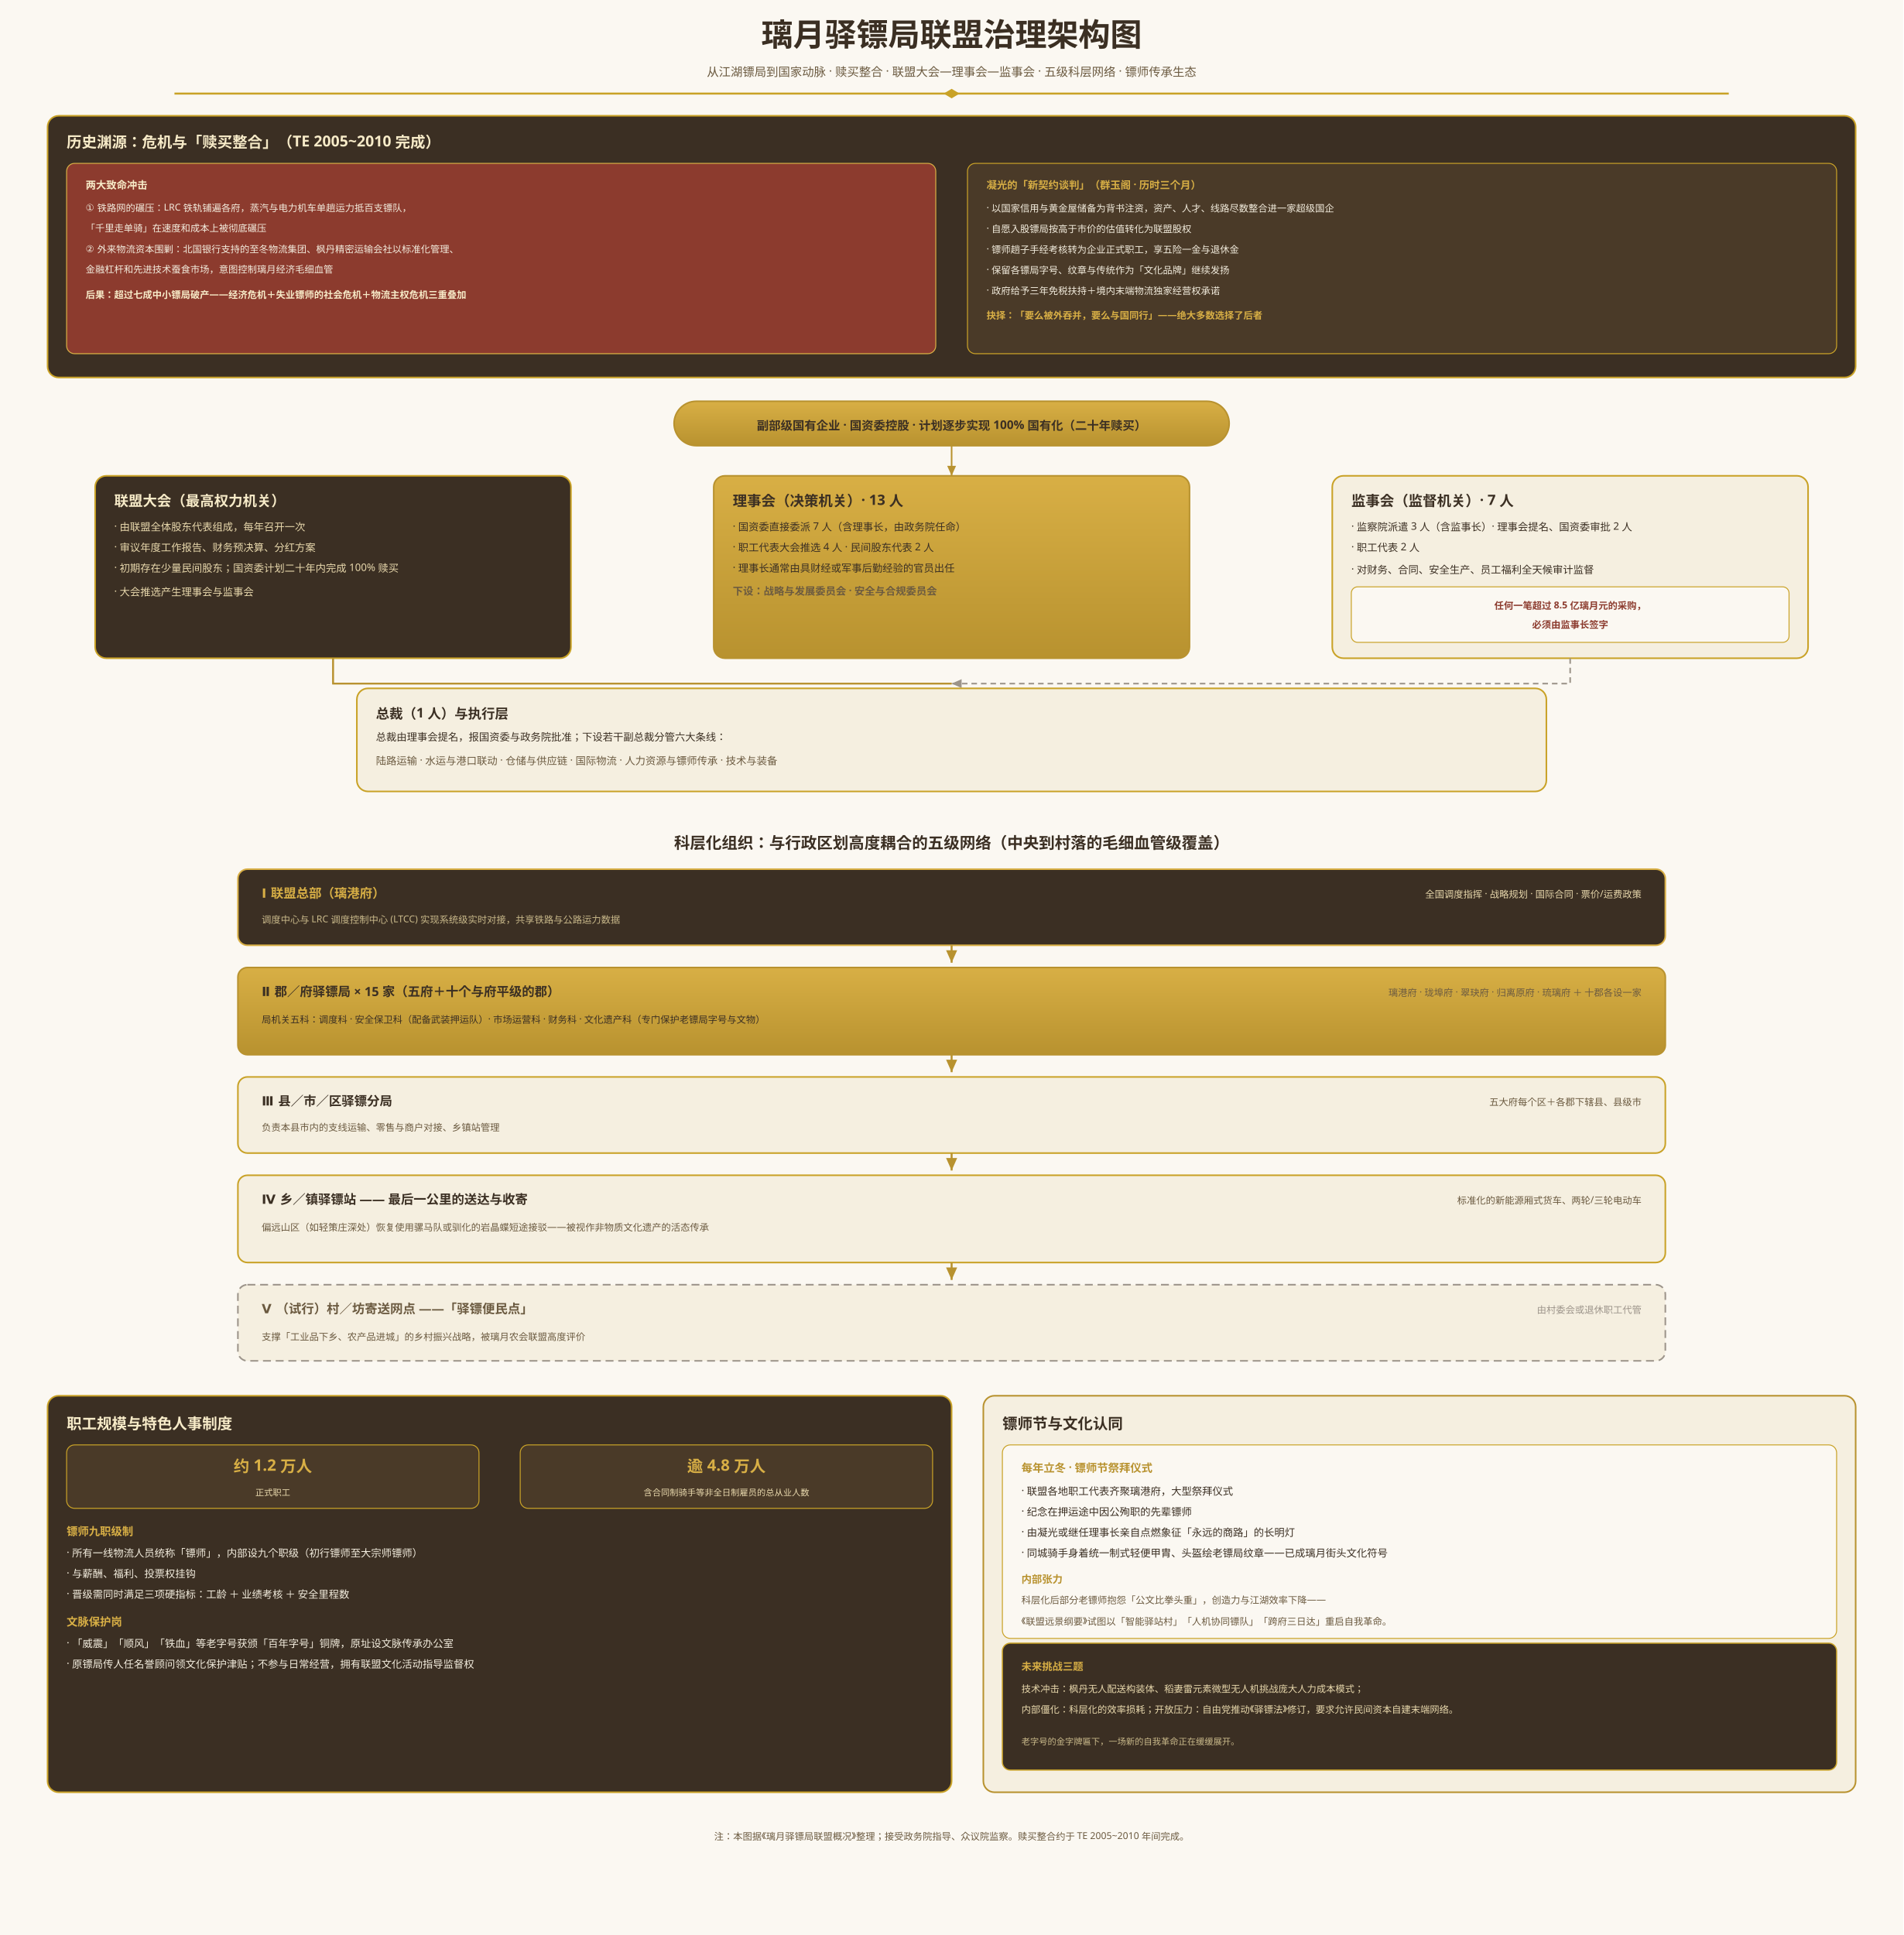
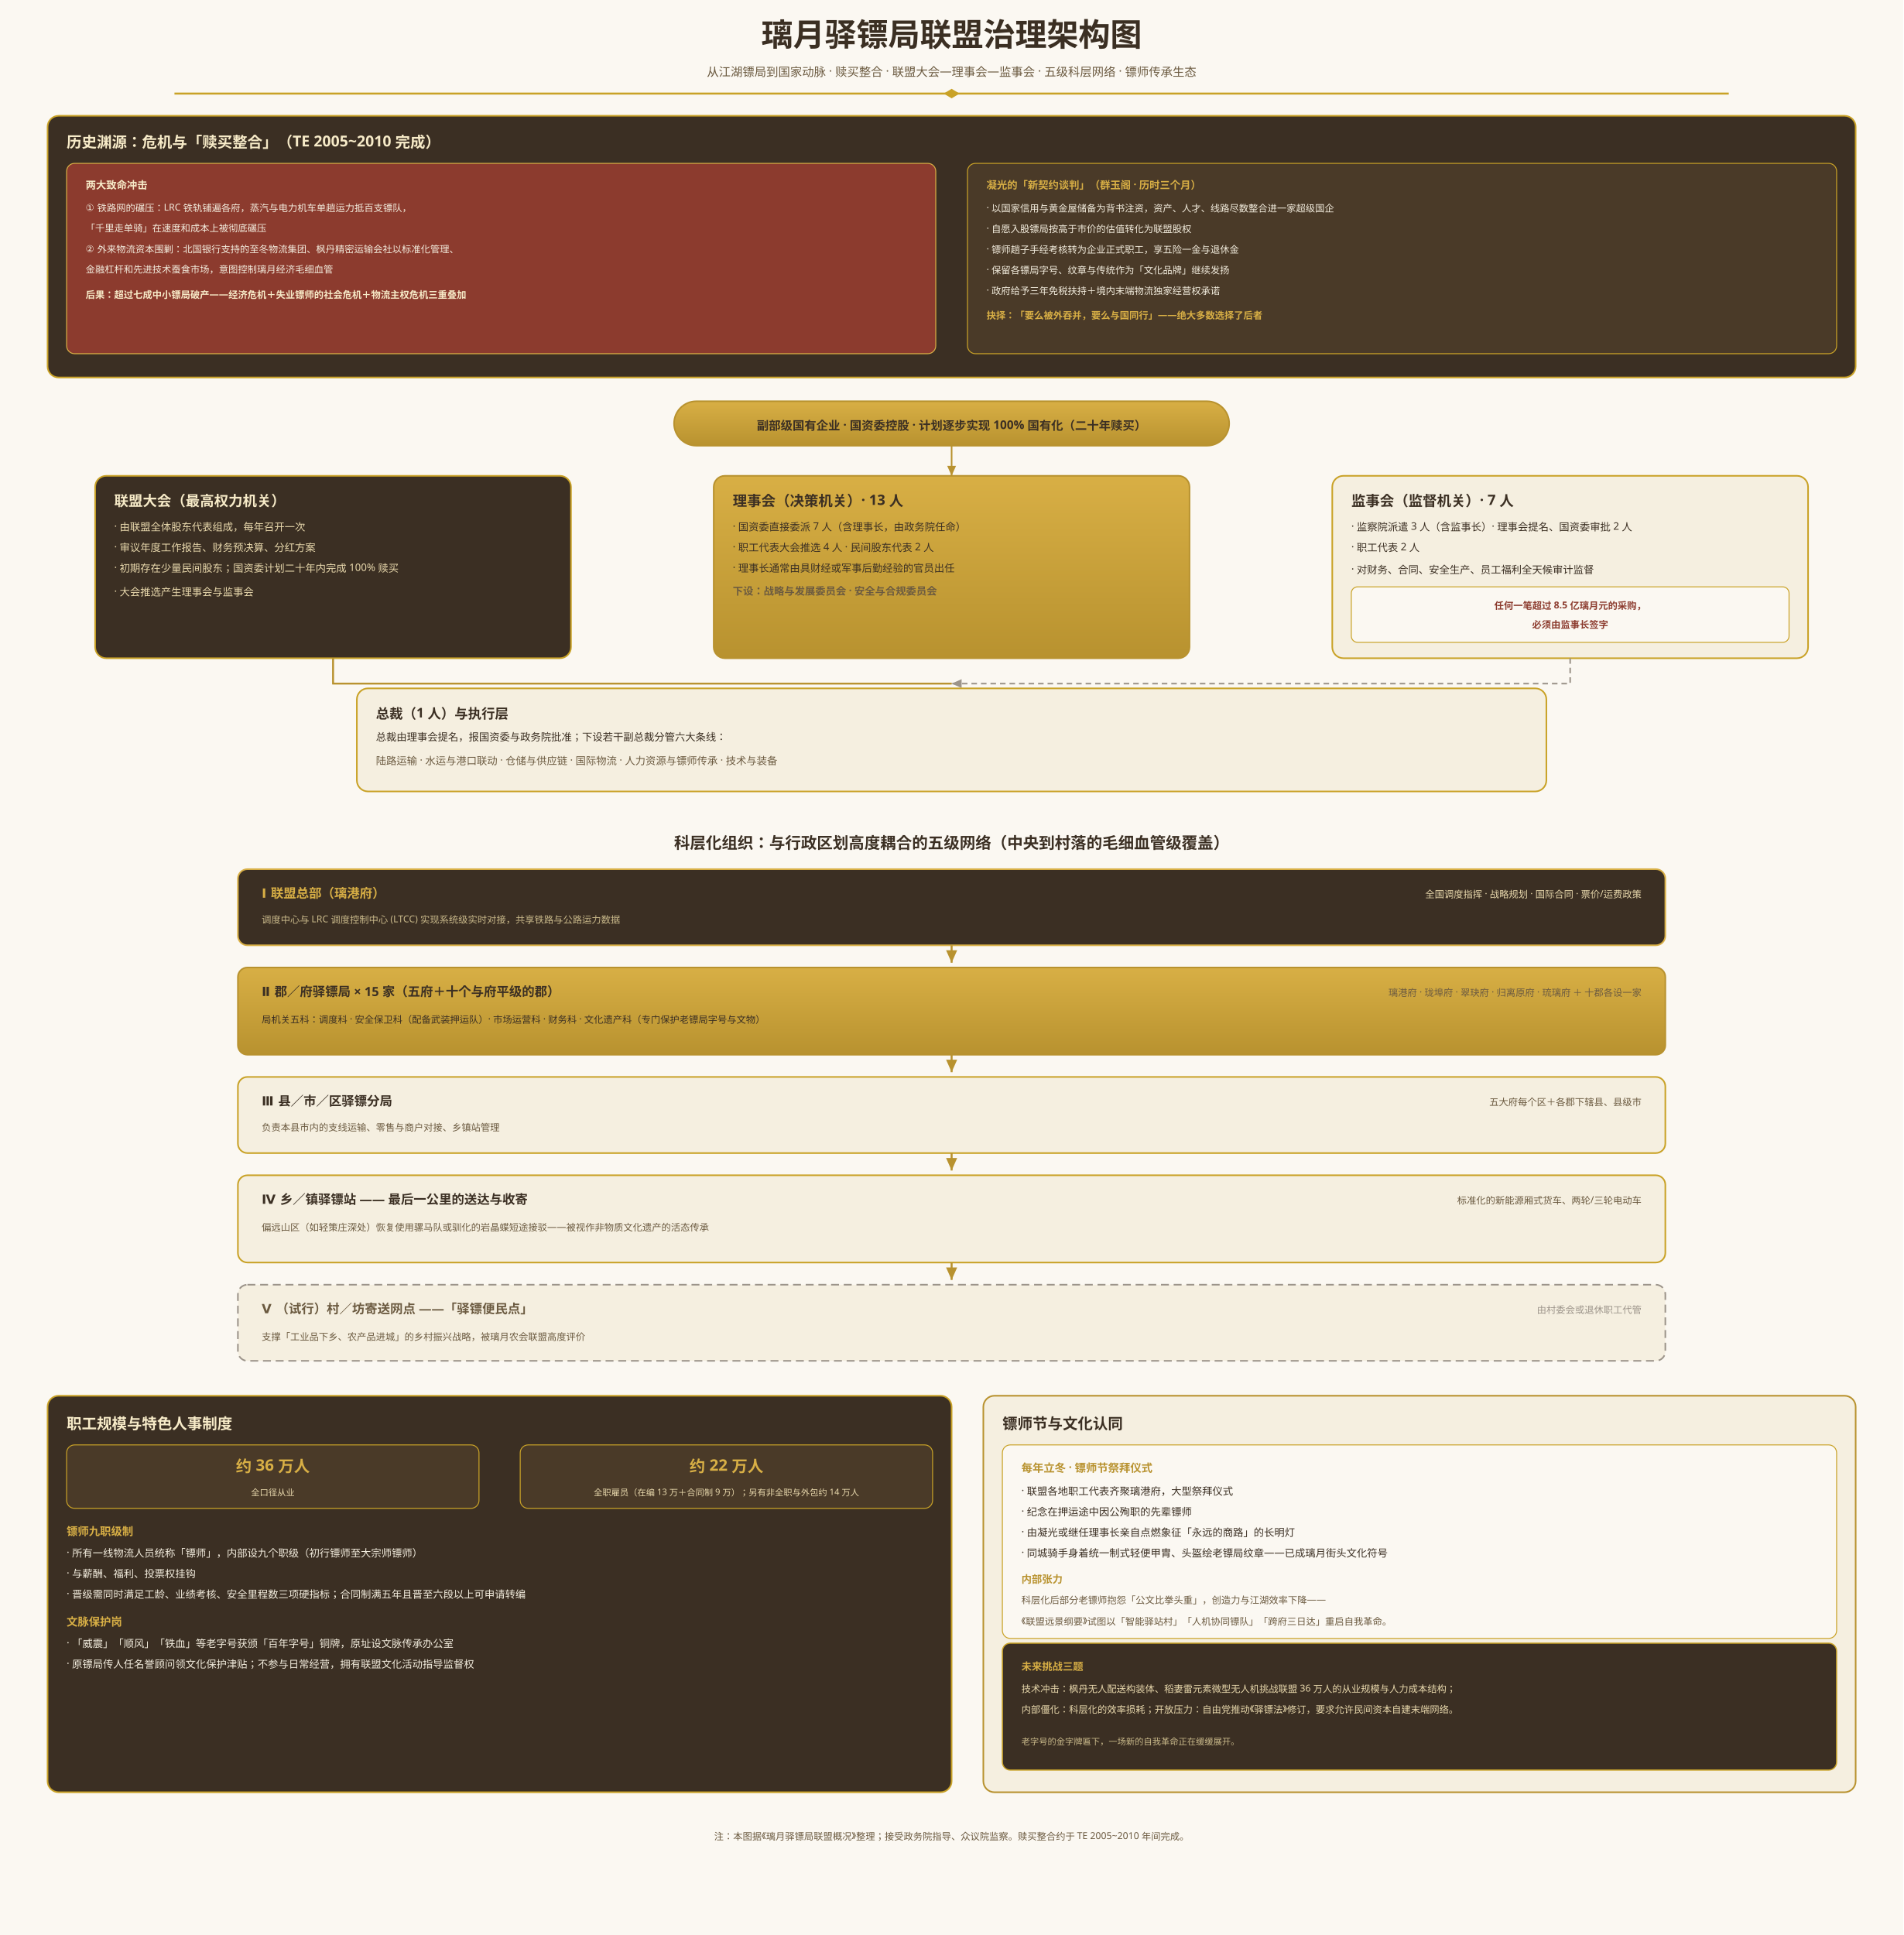
<svg xmlns="http://www.w3.org/2000/svg" viewBox="0 0 2400 2440" font-family="'Microsoft YaHei','PingFang SC','Noto Sans SC',sans-serif">
  <defs>
    <linearGradient id="goldTop" x1="0" y1="0" x2="0" y2="1">
      <stop offset="0" stop-color="#D8AF45" />
      <stop offset="1" stop-color="#B8922F" />
    </linearGradient>
    <marker id="arrow" viewBox="0 0 10 10" refX="9" refY="5" markerWidth="7" markerHeight="7" orient="auto-start-reverse">
      <path d="M 0 1 L 9 5 L 0 9 Z" fill="#B8922F" />
    </marker>
    <marker id="arrowGray" viewBox="0 0 10 10" refX="9" refY="5" markerWidth="7" markerHeight="7" orient="auto-start-reverse">
      <path d="M 0 1 L 9 5 L 0 9 Z" fill="#9C948A" />
    </marker>
  </defs>
  <rect width="2400" height="2440" fill="#FBF8F2" />
  <text x="1200" y="58" text-anchor="middle" font-size="40" font-weight="700" fill="#3B2F23">璃月驿镖局联盟治理架构图</text>
  <text x="1200" y="96" text-anchor="middle" font-size="15" fill="#6B5A40">从江湖镖局到国家动脉 · 赎买整合 · 联盟大会—理事会—监事会 · 五级科层网络 · 镖师传承生态</text>
  <line x1="220" y1="118" x2="2180" y2="118" stroke="#C9A227" stroke-width="2.5" />
  <polygon points="1200,112 1210,118 1200,124 1190,118" fill="#C9A227" />
  <g>
    <rect x="60" y="146" width="2280" height="330" rx="14" fill="#3B2F23" stroke="#C9A227" stroke-width="2" />
    <text x="84" y="186" font-size="19" font-weight="700" fill="#F7EBC8">历史渊源：危机与「赎买整合」（TE 2005~2010 完成）</text>
    <rect x="84" y="206" width="1096" height="240" rx="10" fill="#8C3B2E" stroke="#D8AF45" stroke-width="1.2" />
    <text x="108" y="238" font-size="13" font-weight="700" fill="#F7EBC8">两大致命冲击</text>
    <text x="108" y="266" font-size="12" fill="#F3EDDE">① 铁路网的碾压：LRC 铁轨铺遍各府，蒸汽与电力机车单趟运力抵百支镖队，</text>
    <text x="108" y="292" font-size="12" fill="#F3EDDE">　「千里走单骑」在速度和成本上被彻底碾压</text>
    <text x="108" y="318" font-size="12" fill="#F3EDDE">② 外来物流资本围剿：北国银行支持的至冬物流集团、枫丹精密运输会社以标准化管理、</text>
    <text x="108" y="344" font-size="12" fill="#F3EDDE">　金融杠杆和先进技术蚕食市场，意图控制璃月经济毛细血管</text>
    <text x="108" y="376" font-size="12" font-weight="700" fill="#F7EBC8">后果：超过七成中小镖局破产——经济危机＋失业镖师的社会危机＋物流主权危机三重叠加</text>
    <rect x="1220" y="206" width="1096" height="240" rx="10" fill="#4A3A28" stroke="#C9A227" stroke-width="1.2" />
    <text x="1244" y="238" font-size="13" font-weight="700" fill="#D8AF45">凝光的「新契约谈判」（群玉阁 · 历时三个月）</text>
    <text x="1244" y="266" font-size="12" fill="#F3EDDE">· 以国家信用与黄金屋储备为背书注资，资产、人才、线路尽数整合进一家超级国企</text>
    <text x="1244" y="292" font-size="12" fill="#F3EDDE">· 自愿入股镖局按高于市价的估值转化为联盟股权</text>
    <text x="1244" y="318" font-size="12" fill="#F3EDDE">· 镖师趟子手经考核转为企业正式职工，享五险一金与退休金</text>
    <text x="1244" y="344" font-size="12" fill="#F3EDDE">· 保留各镖局字号、纹章与传统作为「文化品牌」继续发扬</text>
    <text x="1244" y="370" font-size="12" fill="#F3EDDE">· 政府给予三年免税扶持＋境内末端物流独家经营权承诺</text>
    <text x="1244" y="402" font-size="12" font-weight="700" fill="#D8AF45">抉择：「要么被外吞并，要么与国同行」——绝大多数选择了后者</text>
  </g>
  <g>
    <rect x="850" y="506" width="700" height="56" rx="28" fill="url(#goldTop)" stroke="#B8922F" stroke-width="2" />
    <text x="1200" y="542" text-anchor="middle" font-size="15" font-weight="700" fill="#3B2F23">副部级国有企业 · 国资委控股 · 计划逐步实现 100% 国有化（二十年赎买）</text>
    <rect x="120" y="600" width="600" height="230" rx="14" fill="#3B2F23" stroke="#C9A227" stroke-width="2" />
    <text x="144" y="638" font-size="18" font-weight="700" fill="#F7EBC8">联盟大会（最高权力机关）</text>
    <text x="144" y="668" font-size="13" fill="#E8D8AC">· 由联盟全体股东代表组成，每年召开一次</text>
    <text x="144" y="694" font-size="13" fill="#E8D8AC">· 审议年度工作报告、财务预决算、分红方案</text>
    <text x="144" y="720" font-size="13" fill="#E8D8AC">· 初期存在少量民间股东；国资委计划二十年内完成 100% 赎买</text>
    <text x="144" y="750" font-size="13" fill="#E8D8AC">· 大会推选产生理事会与监事会</text>
    <rect x="900" y="600" width="600" height="230" rx="14" fill="url(#goldTop)" stroke="#B8922F" stroke-width="2" />
    <text x="924" y="638" font-size="18" font-weight="700" fill="#3B2F23">理事会（决策机关）· 13 人</text>
    <text x="924" y="668" font-size="13" fill="#3B2F23">· 国资委直接委派 7 人（含理事长，由政务院任命）</text>
    <text x="924" y="694" font-size="13" fill="#3B2F23">· 职工代表大会推选 4 人 · 民间股东代表 2 人</text>
    <text x="924" y="720" font-size="13" fill="#3B2F23">· 理事长通常由具财经或军事后勤经验的官员出任</text>
    <text x="924" y="750" font-size="13" font-weight="700" fill="#6B5A40">下设：战略与发展委员会 · 安全与合规委员会</text>
    <rect x="1680" y="600" width="600" height="230" rx="14" fill="#F5EFE0" stroke="#C9A227" stroke-width="2" />
    <text x="1704" y="638" font-size="18" font-weight="700" fill="#3B2F23">监事会（监督机关）· 7 人</text>
    <text x="1704" y="668" font-size="13" fill="#3B2F23">· 监察院派遣 3 人（含监事长）· 理事会提名、国资委审批 2 人</text>
    <text x="1704" y="694" font-size="13" fill="#3B2F23">· 职工代表 2 人</text>
    <text x="1704" y="722" font-size="13" fill="#3B2F23">· 对财务、合同、安全生产、员工福利全天候审计监督</text>
    <rect x="1704" y="740" width="552" height="70" rx="8" fill="#FBF8F2" stroke="#C9A227" stroke-width="1.2" />
    <text x="1980" y="768" text-anchor="middle" font-size="12" font-weight="700" fill="#8C3B2E">任何一笔超过 8.5 亿璃月元的采购，</text>
    <text x="1980" y="792" text-anchor="middle" font-size="12" font-weight="700" fill="#8C3B2E">必须由监事长签字</text>
    <path d="M 420 830 V 862 H 1200 M 1200 562 V 600" fill="none" stroke="#B8922F" stroke-width="2" marker-end="url(#arrow)" />
    <path d="M 420 830 V 862 H 1200" fill="none" stroke="#B8922F" stroke-width="2" />
    <path d="M 1980 830 V 862 H 1200" fill="none" stroke="#9C948A" stroke-width="2" stroke-dasharray="7 5" marker-end="url(#arrowGray)" />
    <rect x="450" y="868" width="1500" height="130" rx="14" fill="#F5EFE0" stroke="#C9A227" stroke-width="2" />
    <text x="474" y="906" font-size="17" font-weight="700" fill="#3B2F23">总裁（1 人）与执行层</text>
    <text x="474" y="934" font-size="13" fill="#3B2F23">总裁由理事会提名，报国资委与政务院批准；下设若干副总裁分管六大条线：</text>
    <text x="474" y="964" font-size="13" fill="#6B5A40">陆路运输 · 水运与港口联动 · 仓储与供应链 · 国际物流 · 人力资源与镖师传承 · 技术与装备</text>
  </g>
  <text x="1200" y="1070" text-anchor="middle" font-size="20" font-weight="700" fill="#3B2F23">科层化组织：与行政区划高度耦合的五级网络（中央到村落的毛细血管级覆盖）</text>
  <g>
    <rect x="300" y="1096" width="1800" height="96" rx="12" fill="#3B2F23" stroke="#D8AF45" stroke-width="2" />
    <text x="330" y="1132" font-size="16" font-weight="700" fill="#D8AF45">Ⅰ 联盟总部（璃港府）</text>
    <text x="2070" y="1132" text-anchor="end" font-size="12" fill="#E8D8AC">全国调度指挥 · 战略规划 · 国际合同 · 票价/运费政策</text>
    <text x="330" y="1164" font-size="12" fill="#C9B98A">调度中心与 LRC 调度控制中心 (LTCC) 实现系统级实时对接，共享铁路与公路运力数据</text>
    <path d="M 1200 1192 V 1214" stroke="#B8922F" stroke-width="2.5" marker-end="url(#arrow)" />
    <rect x="300" y="1220" width="1800" height="110" rx="12" fill="url(#goldTop)" stroke="#B8922F" stroke-width="2" />
    <text x="330" y="1256" font-size="16" font-weight="700" fill="#3B2F23">Ⅱ 郡／府驿镖局 × 15 家（五府＋十个与府平级的郡）</text>
    <text x="2070" y="1256" text-anchor="end" font-size="12" fill="#6B5A40">璃港府 · 珑埠府 · 翠玦府 · 归离原府 · 琉璃府 ＋ 十郡各设一家</text>
    <text x="330" y="1290" font-size="12" fill="#3B2F23">局机关五科：调度科 · 安全保卫科（配备武装押运队）· 市场运营科 · 财务科 · 文化遗产科（专门保护老镖局字号与文物）</text>
    <path d="M 1200 1330 V 1352" stroke="#B8922F" stroke-width="2.5" marker-end="url(#arrow)" />
    <rect x="300" y="1358" width="1800" height="96" rx="12" fill="#F5EFE0" stroke="#C9A227" stroke-width="2" />
    <text x="330" y="1394" font-size="16" font-weight="700" fill="#3B2F23">Ⅲ 县／市／区驿镖分局</text>
    <text x="2070" y="1394" text-anchor="end" font-size="12" fill="#6B5A40">五大府每个区＋各郡下辖县、县级市</text>
    <text x="330" y="1426" font-size="12" fill="#6B5A40">负责本县市内的支线运输、零售与商户对接、乡镇站管理</text>
    <path d="M 1200 1454 V 1476" stroke="#B8922F" stroke-width="2.5" marker-end="url(#arrow)" />
    <rect x="300" y="1482" width="1800" height="110" rx="12" fill="#F5EFE0" stroke="#C9A227" stroke-width="2" />
    <text x="330" y="1518" font-size="16" font-weight="700" fill="#3B2F23">Ⅳ 乡／镇驿镖站 —— 最后一公里的送达与收寄</text>
    <text x="2070" y="1518" text-anchor="end" font-size="12" fill="#6B5A40">标准化的新能源厢式货车、两轮/三轮电动车</text>
    <text x="330" y="1552" font-size="12" fill="#6B5A40">偏远山区（如轻策庄深处）恢复使用骡马队或驯化的岩晶蝶短途接驳——被视作非物质文化遗产的活态传承</text>
    <path d="M 1200 1592 V 1614" stroke="#B8922F" stroke-width="2.5" marker-end="url(#arrow)" />
    <rect x="300" y="1620" width="1800" height="96" rx="12" fill="#F5EFE0" stroke="#9C948A" stroke-width="2" stroke-dasharray="10 6" />
    <text x="330" y="1656" font-size="16" font-weight="700" fill="#6B5A40">Ⅴ （试行）村／坊寄送网点 ——「驿镖便民点」</text>
    <text x="2070" y="1656" text-anchor="end" font-size="12" fill="#9C948A">由村委会或退休职工代管</text>
    <text x="330" y="1690" font-size="12" fill="#6B5A40">支撑「工业品下乡、农产品进城」的乡村振兴战略，被璃月农会联盟高度评价</text>
  </g>
  <g>
    <rect x="60" y="1760" width="1140" height="500" rx="14" fill="#3B2F23" stroke="#C9A227" stroke-width="2" />
    <text x="84" y="1802" font-size="19" font-weight="700" fill="#F7EBC8">职工规模与特色人事制度</text>
    <rect x="84" y="1822" width="520" height="80" rx="10" fill="#4A3A28" stroke="#C9A227" stroke-width="1.2" />
-     <text x="344" y="1856" text-anchor="middle" font-size="20" font-weight="700" fill="#D8AF45">约 1.2 万人</text>
-     <text x="344" y="1886" text-anchor="middle" font-size="11" fill="#E8D8AC">正式职工</text>
+     <text x="344" y="1856" text-anchor="middle" font-size="20" font-weight="700" fill="#D8AF45">约 36 万人</text>
+     <text x="344" y="1886" text-anchor="middle" font-size="11" fill="#E8D8AC">全口径从业</text>
    <rect x="656" y="1822" width="520" height="80" rx="10" fill="#4A3A28" stroke="#C9A227" stroke-width="1.2" />
-     <text x="916" y="1856" text-anchor="middle" font-size="20" font-weight="700" fill="#D8AF45">逾 4.8 万人</text>
-     <text x="916" y="1886" text-anchor="middle" font-size="11" fill="#E8D8AC">含合同制骑手等非全日制雇员的总从业人数</text>
+     <text x="916" y="1856" text-anchor="middle" font-size="20" font-weight="700" fill="#D8AF45">约 22 万人</text>
+     <text x="916" y="1886" text-anchor="middle" font-size="11" fill="#E8D8AC">全职雇员（在编 13 万＋合同制 9 万）；另有非全职与外包约 14 万人</text>
    <text x="84" y="1936" font-size="14" font-weight="700" fill="#D8AF45">镖师九职级制</text>
    <text x="84" y="1962" font-size="13" fill="#F3EDDE">· 所有一线物流人员统称「镖师」，内部设九个职级（初行镖师至大宗师镖师）</text>
    <text x="84" y="1988" font-size="13" fill="#F3EDDE">· 与薪酬、福利、投票权挂钩</text>
-     <text x="84" y="2014" font-size="13" fill="#F3EDDE">· 晋级需同时满足三项硬指标：工龄 ＋ 业绩考核 ＋ 安全里程数</text>
+     <text x="84" y="2014" font-size="13" fill="#F3EDDE">· 晋级需同时满足工龄、业绩考核、安全里程数三项硬指标；合同制满五年且晋至六段以上可申请转编</text>
    <text x="84" y="2050" font-size="14" font-weight="700" fill="#D8AF45">文脉保护岗</text>
    <text x="84" y="2076" font-size="13" fill="#F3EDDE">· 「威震」「顺风」「铁血」等老字号获颁「百年字号」铜牌，原址设文脉传承办公室</text>
    <text x="84" y="2102" font-size="13" fill="#F3EDDE">· 原镖局传人任名誉顾问领文化保护津贴；不参与日常经营，拥有联盟文化活动指导监督权</text>
  </g>
  <g>
    <rect x="1240" y="1760" width="1100" height="500" rx="14" fill="#F5EFE0" stroke="#B8922F" stroke-width="2" />
    <text x="1264" y="1802" font-size="19" font-weight="700" fill="#3B2F23">镖师节与文化认同</text>
    <rect x="1264" y="1822" width="1052" height="244" rx="10" fill="#FBF8F2" stroke="#C9A227" stroke-width="1.2" />
    <text x="1288" y="1856" font-size="14" font-weight="700" fill="#B8922F">每年立冬 · 镖师节祭拜仪式</text>
    <text x="1288" y="1884" font-size="13" fill="#3B2F23">· 联盟各地职工代表齐聚璃港府，大型祭拜仪式</text>
    <text x="1288" y="1910" font-size="13" fill="#3B2F23">· 纪念在押运途中因公殉职的先辈镖师</text>
    <text x="1288" y="1936" font-size="13" fill="#3B2F23">· 由凝光或继任理事长亲自点燃象征「永远的商路」的长明灯</text>
    <text x="1288" y="1962" font-size="13" fill="#3B2F23">· 同城骑手身着统一制式轻便甲胄、头盔绘老镖局纹章——已成璃月街头文化符号</text>
    <text x="1288" y="1996" font-size="13" font-weight="700" fill="#B8922F">内部张力</text>
    <text x="1288" y="2022" font-size="12" fill="#6B5A40">科层化后部分老镖师抱怨「公文比拳头重」，创造力与江湖效率下降——</text>
    <text x="1288" y="2048" font-size="12" fill="#6B5A40">《联盟远景纲要》试图以「智能驿站村」「人机协同镖队」「跨府三日达」重启自我革命。</text>
    <rect x="1264" y="2072" width="1052" height="160" rx="10" fill="#3B2F23" stroke="#C9A227" stroke-width="1.5" />
    <text x="1288" y="2106" font-size="13" font-weight="700" fill="#D8AF45">未来挑战三题</text>
-     <text x="1288" y="2134" font-size="12" fill="#E8D8AC">技术冲击：枫丹无人配送构装体、稻妻雷元素微型无人机挑战庞大人力成本模式；</text>
+     <text x="1288" y="2134" font-size="12" fill="#E8D8AC">技术冲击：枫丹无人配送构装体、稻妻雷元素微型无人机挑战联盟 36 万人的从业规模与人力成本结构；</text>
    <text x="1288" y="2160" font-size="12" fill="#E8D8AC">内部僵化：科层化的效率损耗；开放压力：自由党推动《驿镖法》修订，要求允许民间资本自建末端网络。</text>
    <text x="1288" y="2200" font-size="11" fill="#C9B98A">老字号的金字牌匾下，一场新的自我革命正在缓缓展开。</text>
  </g>
  <text x="1200" y="2320" text-anchor="middle" font-size="12" fill="#6B5A40">注：本图据《璃月驿镖局联盟概况》整理；接受政务院指导、众议院监察。赎买整合约于 TE 2005~2010 年间完成。</text>
</svg>
